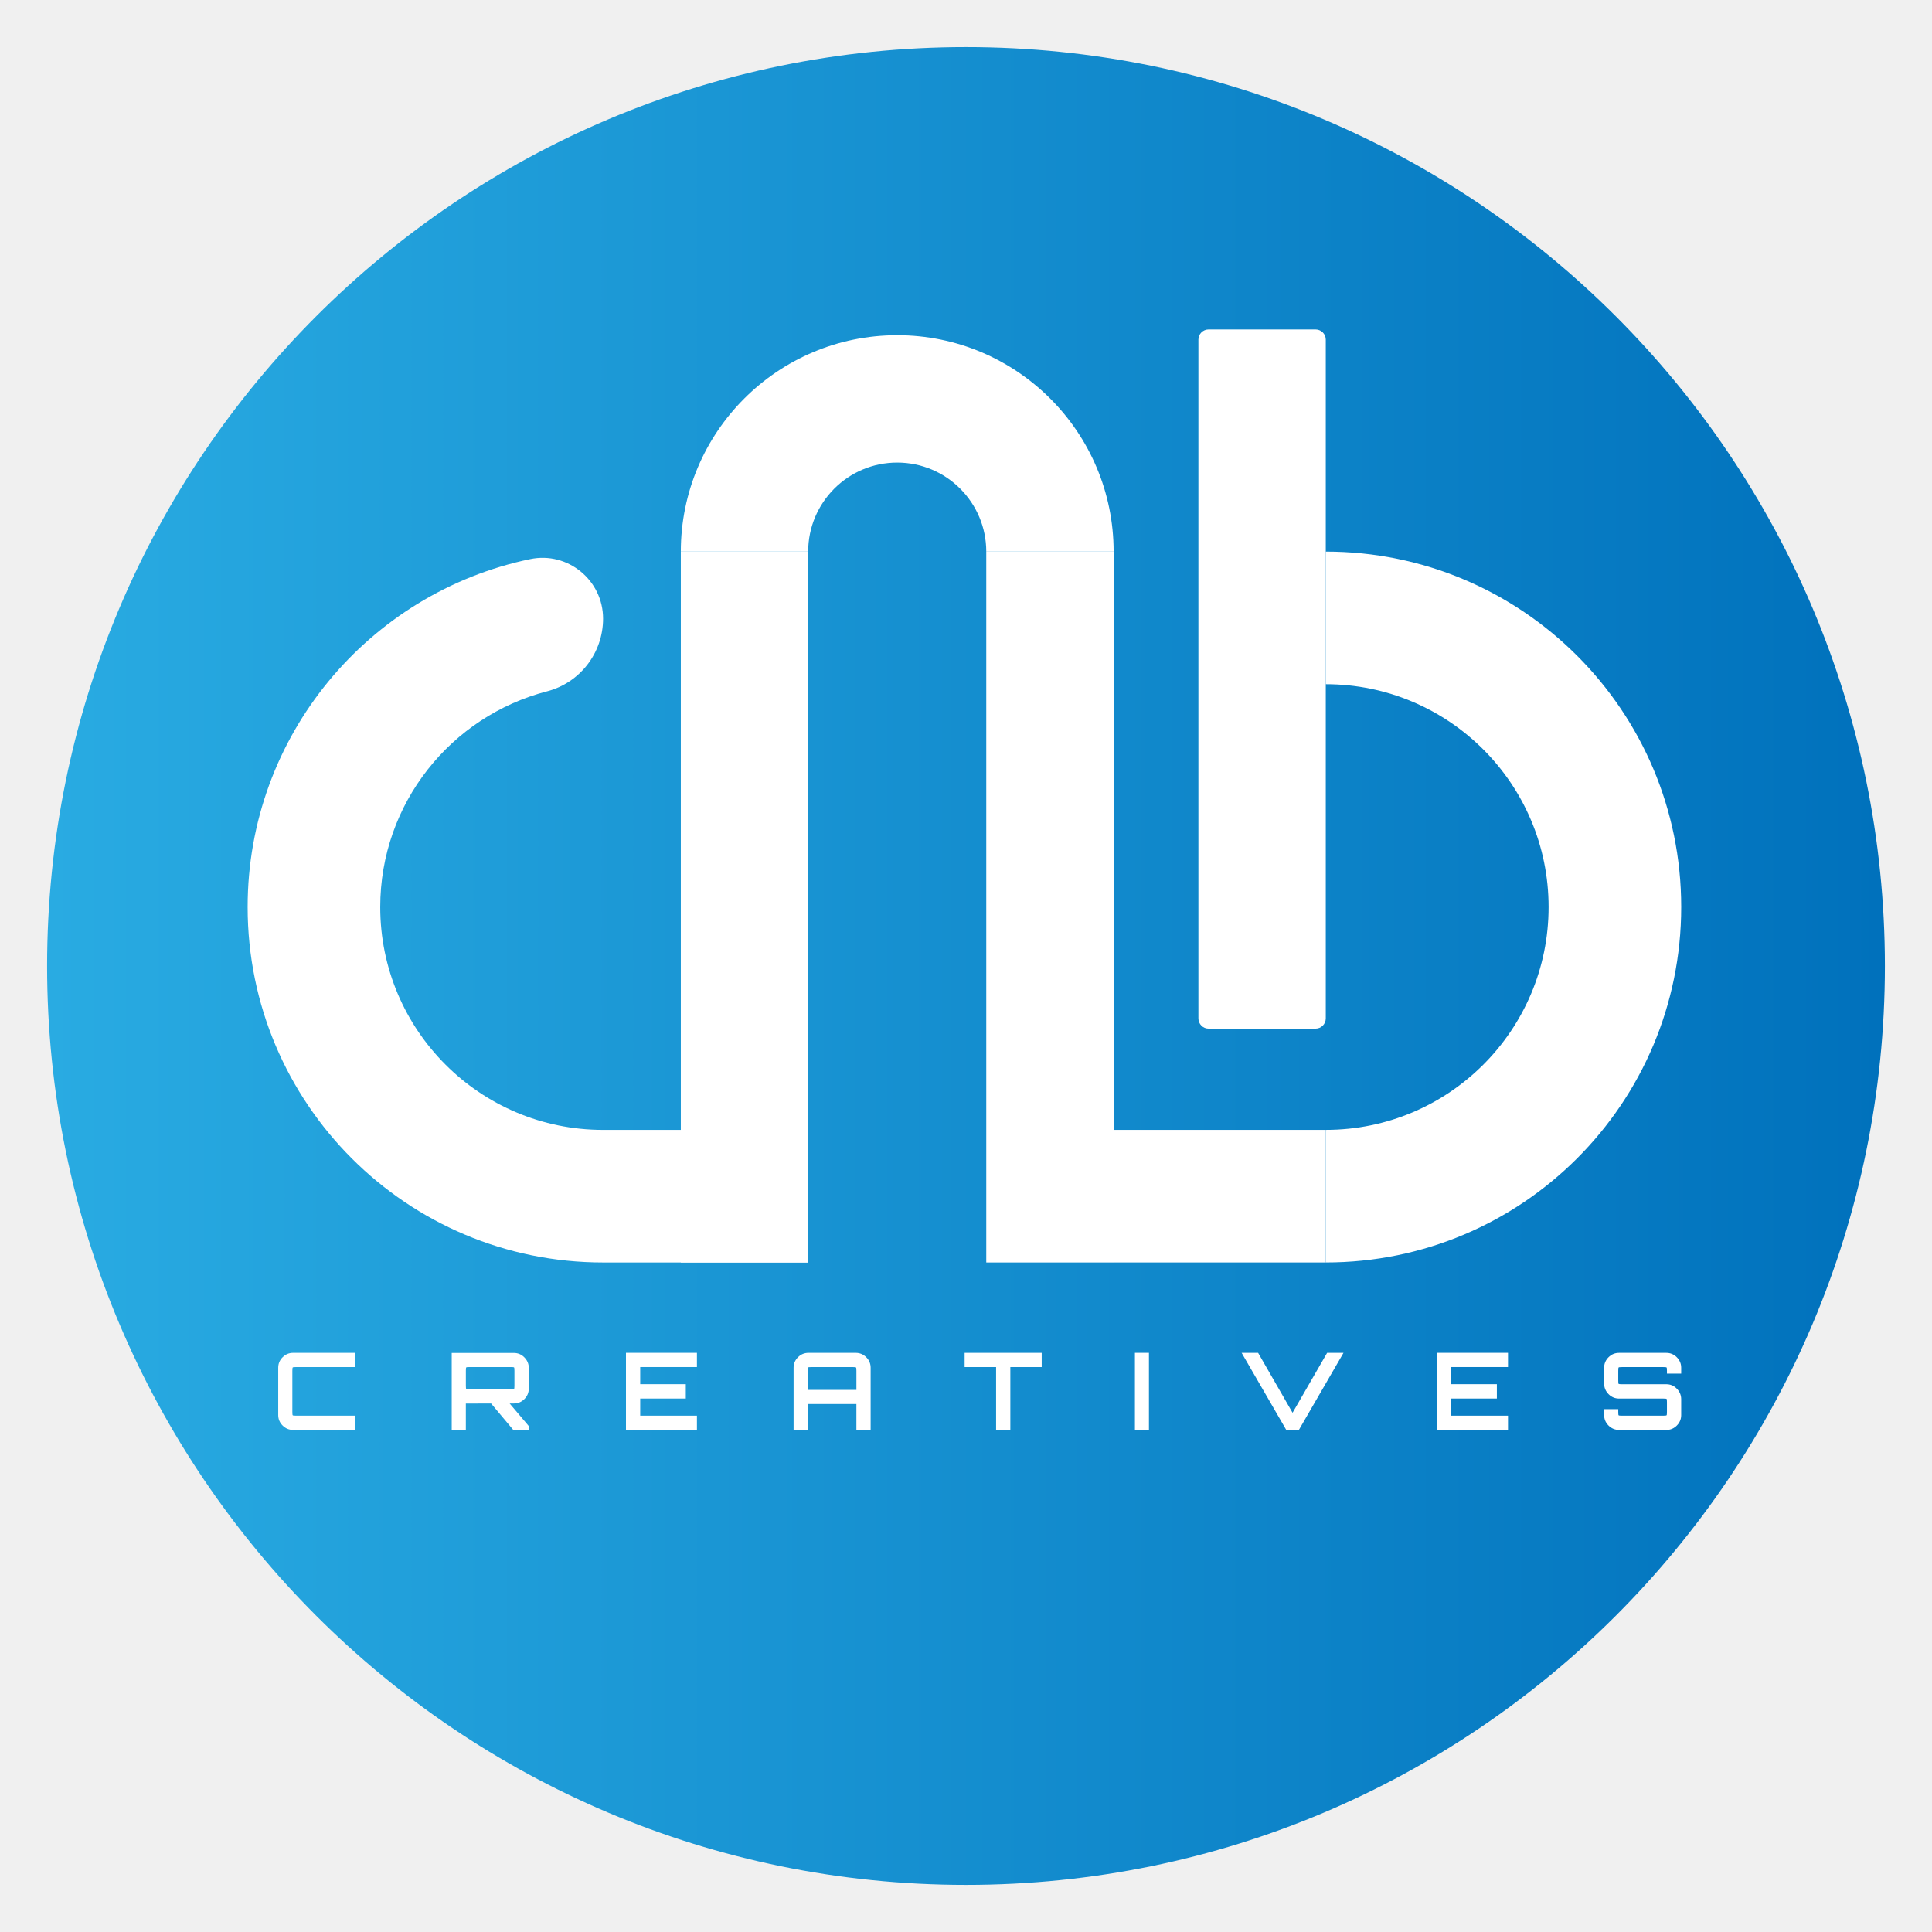
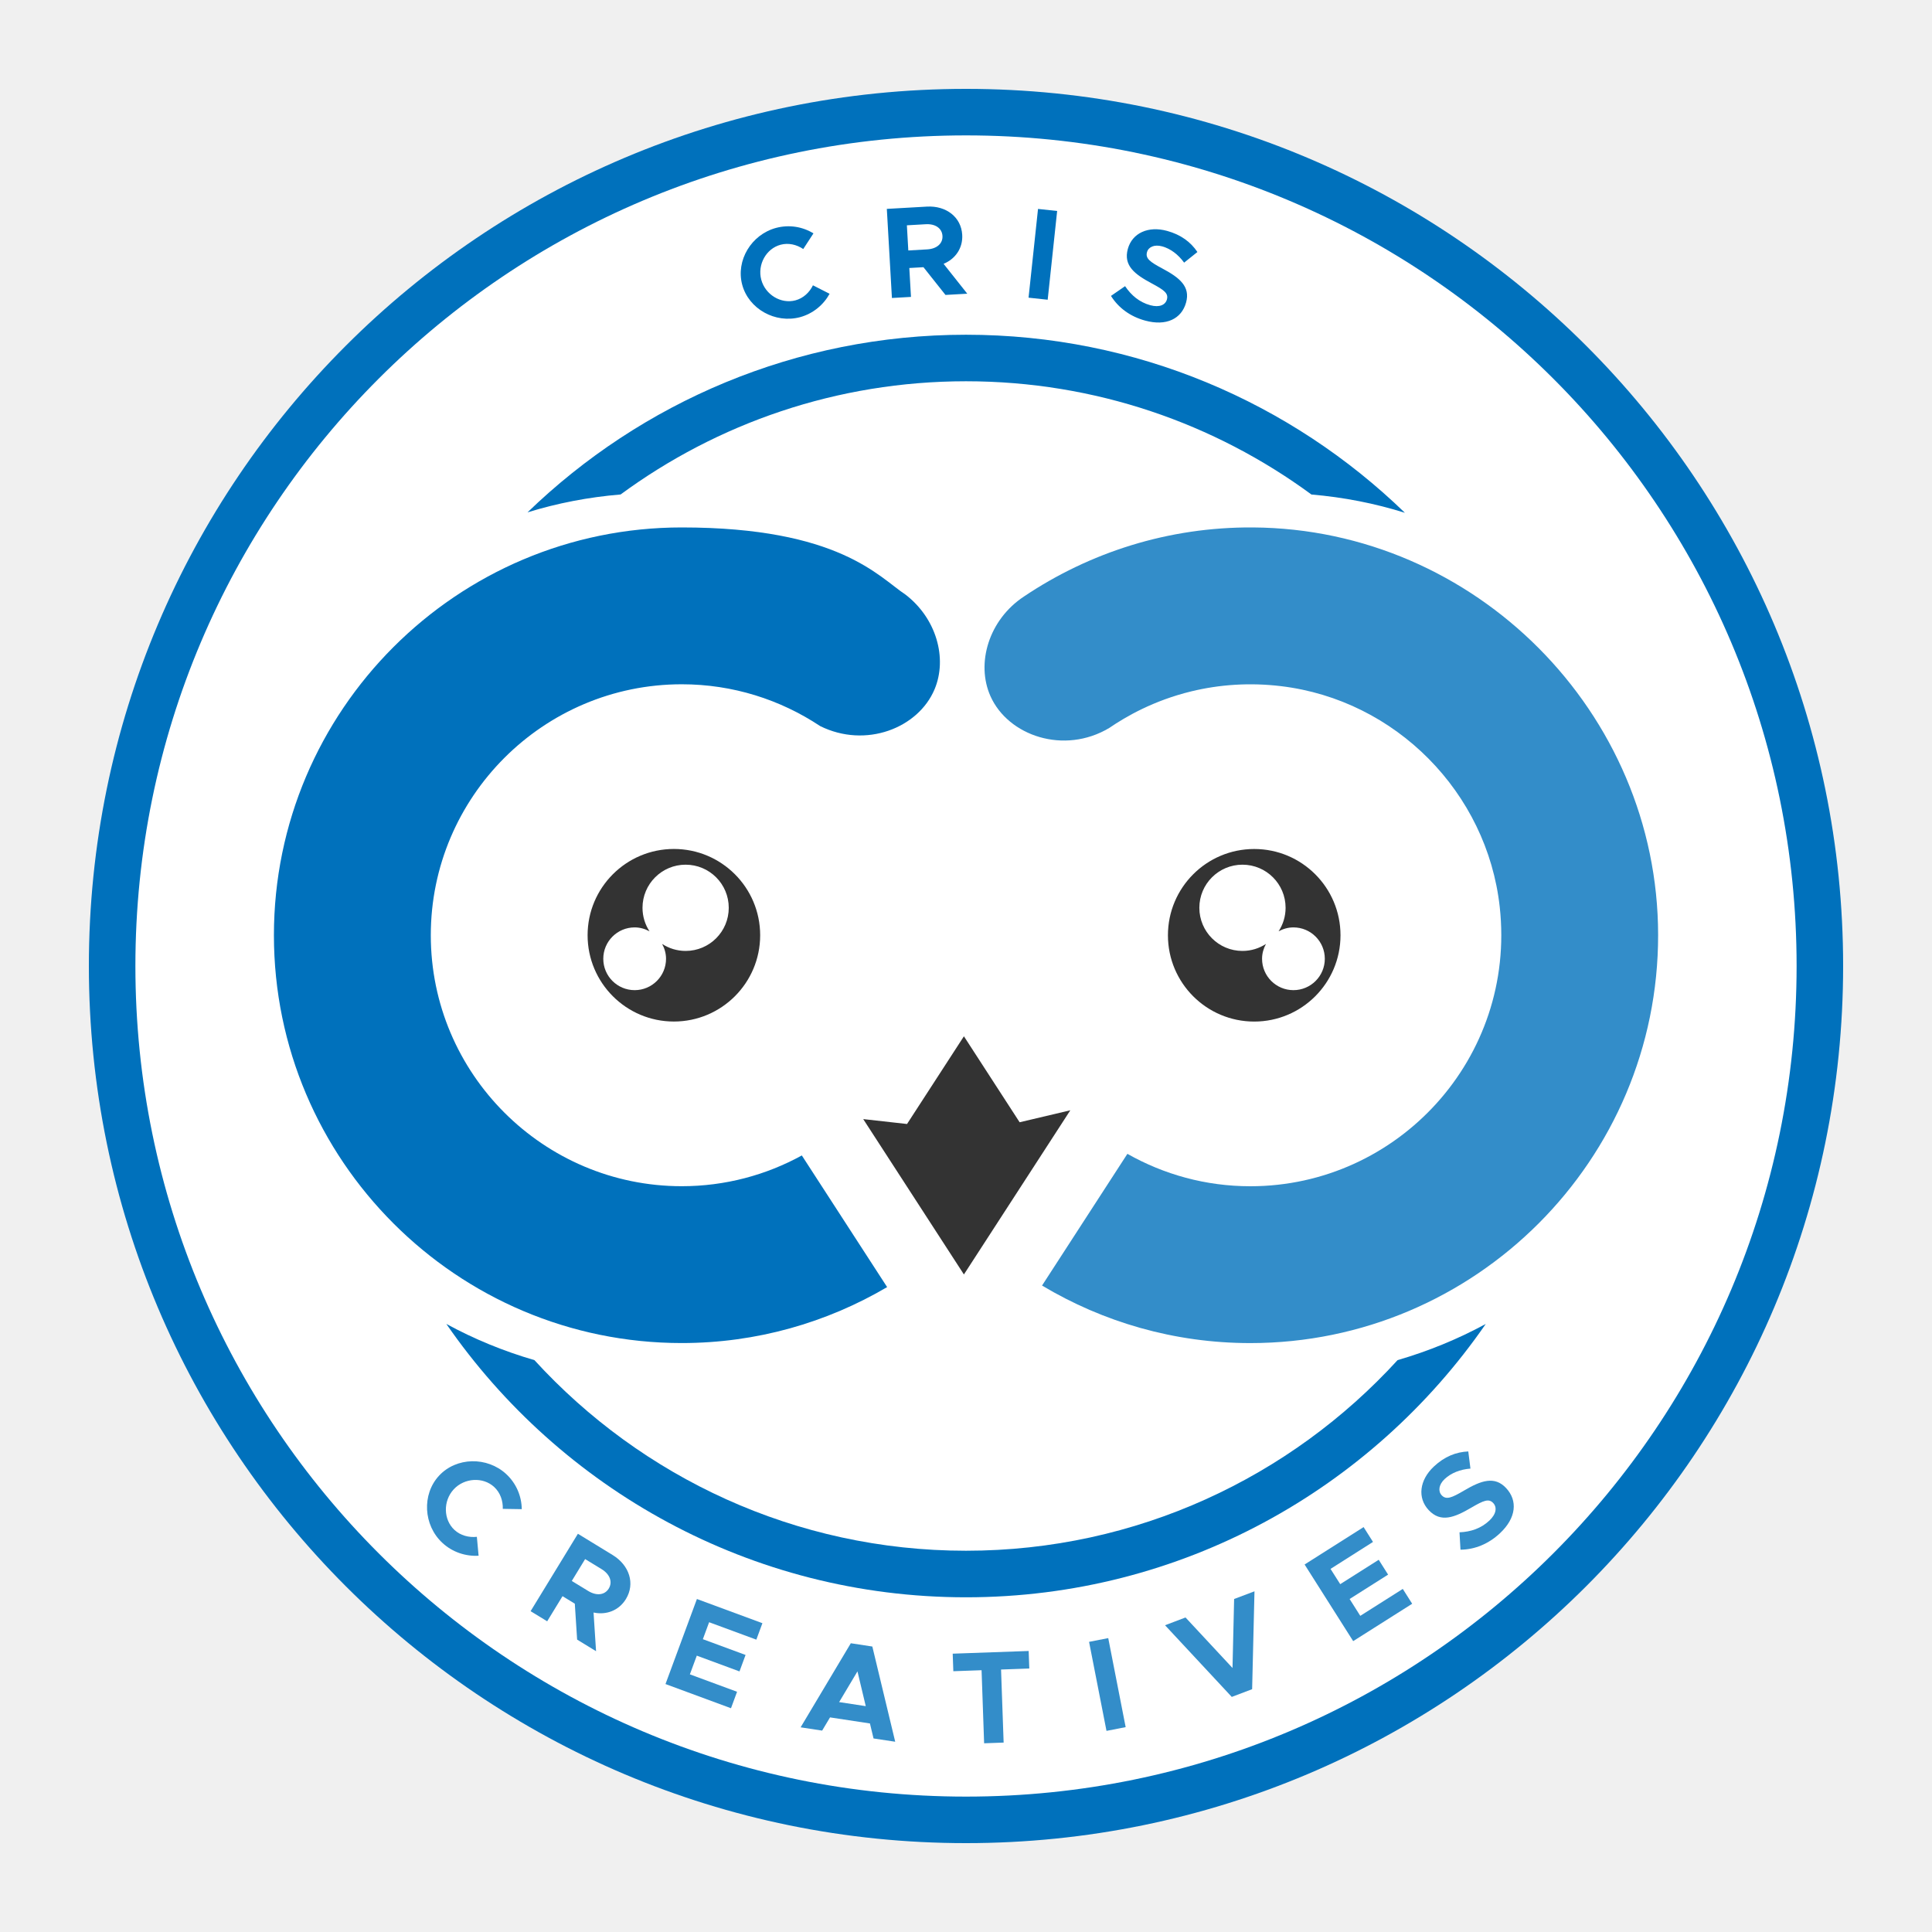
- <svg xmlns="http://www.w3.org/2000/svg" version="1.1" id="Layer_1" x="0px" y="0px" viewBox="0 0 1000 1000" style="enable-background:new 0 0 1000 1000;" xml:space="preserve">
+ <svg xmlns="http://www.w3.org/2000/svg" version="1.1" id="Layer_1" x="0px" y="0px" viewBox="0 0 500 500" style="enable-background:new 0 0 500 500;" xml:space="preserve">
  <style type="text/css">
- 	.st0{fill:url(#SVGID_1_);}
+ 	.st0{fill:#0071BC;}
	.st1{fill:#FFFFFF;}
+ 	.st2{fill:#338DC9;}
+ 	.st3{fill:#333333;}
</style>
-   <linearGradient id="SVGID_1_" gradientUnits="userSpaceOnUse" x1="24.378" y1="500" x2="975.622" y2="500">
-     <stop offset="0" style="stop-color:#29ABE2" />
-     <stop offset="1" style="stop-color:#0071BC" />
-   </linearGradient>
-   <circle class="st0" cx="500" cy="500" r="475.62" />
  <g>
-     <path class="st1" d="M801.55,469.49c0,63.7-51.64,115.33-115.33,115.33v68.63c101.6,0,183.97-82.37,183.97-183.97   c0-101.6-82.37-183.97-183.97-183.97v68.63C749.91,354.15,801.55,405.79,801.55,469.49z" />
-     <path class="st1" d="M680.95,532.41h-55.39c-2.91,0-5.27-2.36-5.27-5.27V175.8c0-2.91,2.36-5.27,5.27-5.27h55.39   c2.91,0,5.27,2.36,5.27,5.27v351.34C686.21,530.05,683.86,532.41,680.95,532.41z" />
-     <rect x="510.49" y="285.52" class="st1" width="65.92" height="367.94" />
-     <path class="st1" d="M312.14,584.83L312.14,584.83c-63.7-0.01-115.33-51.64-115.33-115.34c0-53.67,36.66-98.79,86.32-111.65   c17.12-4.44,29.02-19.96,29.02-37.64v0c0-19.87-18.26-34.86-37.71-30.81c-83.51,17.4-146.26,91.42-146.26,180.1   c0,101.6,82.37,183.97,183.97,183.97h106.17v-68.63H312.14z" />
-     <rect x="597" y="564.24" transform="matrix(6.123234e-17 -1 1 6.123234e-17 12.1684 1250.453)" class="st1" width="68.63" height="109.81" />
-     <rect x="352.39" y="285.52" class="st1" width="65.92" height="367.94" />
+     <circle class="st0" cx="250" cy="250" r="227" />
+     <circle class="st1" cx="250" cy="250" r="214.96" />
    <g>
-       <path class="st1" d="M464.4,239.43c25.45,0,46.09,20.63,46.09,46.09h65.92c0-61.86-50.15-112.01-112.01-112.01    s-112.01,50.15-112.01,112.01h65.92C418.31,260.07,438.94,239.43,464.4,239.43z" />
+       <path class="st0" d="M192.08,73.68c-1.68-6.27,2.37-12.99,8.77-14.7c3.38-0.9,6.88-0.31,9.67,1.42l-2.64,4.05    c-1.7-1.15-3.82-1.66-5.87-1.11c-3.74,1-6.03,5.16-5,9.03c1.04,3.9,5.11,6.36,8.85,5.36c2.05-0.55,3.63-2.05,4.53-3.89l4.31,2.19    c-1.57,2.86-4.3,5.15-7.67,6.06C200.63,83.78,193.75,79.95,192.08,73.68z" />
+       <path class="st0" d="M244.69,76.33l-5.7-7.18l-3.66,0.21l0.43,7.48l-4.93,0.28l-1.32-23.06l10.37-0.59c5-0.28,8.88,2.73,9.14,7.29    c0.2,3.42-1.73,6.23-4.82,7.52l6.13,7.73L244.69,76.33z M235.07,64.82l4.9-0.28c2.45-0.14,4.06-1.51,3.94-3.49    s-1.86-3.16-4.31-3.02l-4.9,0.28L235.07,64.82z" />
+       <path class="st0" d="M268.64,54.07l4.95,0.53l-2.45,22.97l-4.95-0.53L268.64,54.07z" />
+       <path class="st0" d="M287.52,76.58l3.65-2.52c1.61,2.39,3.7,4.15,6.52,4.93c2.4,0.66,3.93-0.1,4.31-1.5    c0.43-1.59-0.73-2.43-3.92-4.14c-4.41-2.36-7.38-4.6-6.2-8.92c1.13-4.12,5.27-6.01,10.14-4.68c3.63,1,6.14,2.9,7.87,5.47    l-3.44,2.75c-1.54-2.13-3.54-3.62-5.68-4.21c-2.04-0.56-3.57,0.17-3.93,1.5c-0.44,1.62,0.74,2.5,3.96,4.22    c4.5,2.39,7.29,4.68,6.16,8.8c-1.17,4.25-5.15,6.18-10.59,4.69C292.54,81.93,289.46,79.69,287.52,76.58z" />
    </g>
    <g>
-       <path class="st1" d="M151.71,740.12c-2.11,0-3.92-0.76-5.43-2.27c-1.51-1.51-2.27-3.32-2.27-5.43v-24.49    c0-2.1,0.75-3.91,2.27-5.42c1.51-1.51,3.32-2.27,5.43-2.27h32.07v7.36h-30.52c-1.03,0-1.62,0.07-1.74,0.2    c-0.13,0.13-0.2,0.71-0.2,1.74v21.28c0,1.03,0.06,1.62,0.2,1.74c0.13,0.13,0.71,0.19,1.74,0.19h30.52v7.37H151.71z" />
-       <path class="st1" d="M233.81,740.12v-39.83h32.13c2.14,0,3.97,0.76,5.48,2.3c1.51,1.54,2.27,3.33,2.27,5.4v10.75    c0,2.1-0.76,3.92-2.27,5.43c-1.51,1.51-3.34,2.27-5.48,2.27h-2.16l9.86,11.63v2.05h-7.98l-11.47-13.68l-13.07,0.05v13.63H233.81z     M243.06,719.06h21.33c1,0,1.56-0.05,1.69-0.17c0.13-0.11,0.19-0.68,0.19-1.71v-7.65c0-1.03-0.06-1.62-0.19-1.74    c-0.13-0.13-0.69-0.2-1.69-0.2h-21.33c-1.03,0-1.62,0.07-1.74,0.2c-0.13,0.13-0.19,0.71-0.19,1.74v7.65c0,1.03,0.06,1.6,0.19,1.71    C241.45,719.01,242.03,719.06,243.06,719.06z" />
-       <path class="st1" d="M324,740.12v-39.89h36.73v7.36h-29.36v8.87h23.6v7.43h-23.6v8.86h29.36v7.37H324z" />
-       <path class="st1" d="M410.76,740.12v-32.19c0-2.1,0.76-3.91,2.27-5.42c1.51-1.51,3.32-2.27,5.43-2.27h24.43    c2.14,0,3.97,0.76,5.48,2.27c1.51,1.51,2.27,3.32,2.27,5.42v32.19h-7.37v-13.4h-25.21v13.4H410.76z M418.07,719.4h25.21v-9.86    c0-1.03-0.07-1.62-0.22-1.74s-0.72-0.2-1.72-0.2h-21.33c-1.03,0-1.62,0.07-1.74,0.2c-0.13,0.13-0.19,0.71-0.19,1.74V719.4z" />
-       <path class="st1" d="M515.58,740.12v-32.52h-16.29v-7.36h39.89v7.36h-16.23v32.52H515.58z" />
-       <path class="st1" d="M587.43,740.12v-39.89h7.26v39.89H587.43z" />
-       <path class="st1" d="M665.76,740.12l-23.1-39.89h8.53l17.84,31.02l17.89-31.02h8.48l-23.1,39.89H665.76z" />
-       <path class="st1" d="M743.81,740.12v-39.89h36.73v7.36h-29.36v8.87h23.6v7.43h-23.6v8.86h29.36v7.37H743.81z" />
-       <path class="st1" d="M838,740.12c-2.11,0-3.92-0.76-5.43-2.27c-1.51-1.51-2.27-3.32-2.27-5.43v-3.04h7.31v1.44    c0,1.03,0.06,1.62,0.19,1.74c0.13,0.13,0.71,0.19,1.74,0.19h21.33c1.03,0,1.62-0.06,1.74-0.19c0.13-0.13,0.2-0.71,0.2-1.74v-5.04    c0-1.03-0.06-1.6-0.2-1.72c-0.13-0.11-0.71-0.16-1.74-0.16H838c-2.11,0-3.92-0.77-5.43-2.3c-1.51-1.54-2.27-3.35-2.27-5.46v-8.2    c0-2.1,0.76-3.91,2.27-5.42c1.51-1.51,3.32-2.27,5.43-2.27h24.48c2.11,0,3.92,0.76,5.43,2.27s2.27,3.32,2.27,5.42v3.05h-7.37    v-1.44c0-1.03-0.06-1.62-0.2-1.74c-0.13-0.13-0.71-0.2-1.74-0.2h-21.33c-1.03,0-1.61,0.07-1.74,0.2    c-0.13,0.13-0.19,0.71-0.19,1.74v5.04c0,1.03,0.06,1.61,0.19,1.72c0.13,0.11,0.71,0.17,1.74,0.17h22.94c2.11,0,3.92,0.76,5.43,2.3    s2.27,3.35,2.27,5.46v8.2c0,2.11-0.76,3.92-2.27,5.43s-3.32,2.27-5.43,2.27H838z" />
+       <path class="st2" d="M113.62,381.91c4.48-4.84,12.45-4.99,17.39-0.42c2.61,2.41,3.99,5.75,4.02,9.08l-4.91-0.08    c0.07-2.08-0.64-4.18-2.22-5.65c-2.88-2.67-7.71-2.39-10.47,0.59c-2.79,3.01-2.7,7.84,0.18,10.51c1.58,1.46,3.73,2.01,5.8,1.79    l0.45,4.89c-3.3,0.2-6.76-0.9-9.36-3.32C109.56,394.74,109.14,386.75,113.62,381.91z" />
+       <path class="st2" d="M149.36,424.33l-0.6-9.3l-3.18-1.94l-3.97,6.5l-4.29-2.62l12.24-20.03l9.01,5.51    c4.34,2.66,5.84,7.41,3.42,11.38c-1.82,2.97-5.05,4.2-8.38,3.49l0.65,10.01L149.36,424.33z M147.98,409.15l4.26,2.6    c2.13,1.3,4.26,1.08,5.31-0.64c1.05-1.72,0.27-3.72-1.86-5.02l-4.26-2.6L147.98,409.15z" />
+       <path class="st2" d="M183.52,419.83l-1.62,4.39l11.05,4.08l-1.57,4.26l-11.05-4.08l-1.79,4.84l12.21,4.51l-1.57,4.26l-16.95-6.26    l8.13-22.01l16.95,6.26l-1.57,4.26L183.52,419.83z" />
+       <path class="st2" d="M225.14,446.03l-10.33-1.57l-2.04,3.42l-5.57-0.85l12.99-21.76l5.57,0.85l5.92,24.64l-5.61-0.85    L225.14,446.03z M224.06,441.55l-2.15-9l-4.74,7.95L224.06,441.55z" />
+       <path class="st2" d="M254.03,432.25l-7.31,0.26l-0.16-4.54l19.66-0.7l0.16,4.54l-7.31,0.26l0.67,18.91l-5.05,0.18L254.03,432.25z" />
+       <path class="st2" d="M281.85,424.91l4.96-0.97l4.51,23.04l-4.96,0.97L281.85,424.91z" />
+       <path class="st2" d="M324.66,411.83l-0.61,25.33l-5.27,2l-17.27-18.55l5.3-2.01l12.16,13.07l0.42-17.85L324.66,411.83z" />
+       <path class="st2" d="M344.34,406.03l2.51,3.95l9.96-6.31l2.43,3.84l-9.96,6.31l2.76,4.36l11-6.97l2.43,3.84l-15.27,9.67    l-12.57-19.83l15.27-9.68l2.43,3.84L344.34,406.03z" />
+       <path class="st2" d="M377.97,401.06l-0.25-4.5c2.93-0.12,5.57-1.01,7.73-3.04c1.84-1.73,2-3.47,0.99-4.54    c-1.15-1.22-2.49-0.66-5.67,1.2c-4.38,2.57-7.91,3.96-11.02,0.64c-2.97-3.16-2.41-7.76,1.32-11.27c2.79-2.62,5.77-3.78,8.92-3.92    l0.56,4.44c-2.67,0.2-5.01,1.15-6.66,2.69c-1.57,1.47-1.74,3.18-0.79,4.21c1.17,1.24,2.56,0.69,5.77-1.2    c4.46-2.64,7.93-3.83,10.9-0.67c3.06,3.26,2.63,7.74-1.55,11.67C385.27,399.55,381.69,401.03,377.97,401.06z" />
+     </g>
+     <path class="st3" d="M324.59,219.72c-12.33,0-22.33,10-22.33,22.33c0,12.33,10,22.33,22.33,22.33c12.33,0,22.33-10,22.33-22.33   C346.92,229.71,336.92,219.72,324.59,219.72z M334.74,256.25c-4.48,0-8.12-3.63-8.12-8.12c0-1.4,0.39-2.69,1.01-3.84   c-1.75,1.14-3.84,1.81-6.08,1.81c-6.17,0-11.16-5-11.16-11.16c0-6.17,5-11.16,11.16-11.16c6.17,0,11.16,5,11.16,11.16   c0,2.24-0.67,4.33-1.81,6.08c1.15-0.62,2.44-1.01,3.84-1.01c4.48,0,8.12,3.63,8.12,8.12C342.86,252.62,339.22,256.25,334.74,256.25   z" />
+     <path class="st3" d="M152.07,242.04c0,12.33,10,22.33,22.33,22.33c12.33,0,22.33-10,22.33-22.33c0-12.33-10-22.33-22.33-22.33   C162.07,219.72,152.07,229.71,152.07,242.04z M156.13,248.13c0-4.48,3.63-8.12,8.12-8.12c1.4,0,2.69,0.39,3.84,1.01   c-1.14-1.75-1.81-3.84-1.81-6.08c0-6.17,5-11.16,11.16-11.16c6.17,0,11.16,5,11.16,11.16c0,6.17-5,11.16-11.16,11.16   c-2.24,0-4.33-0.67-6.08-1.81c0.62,1.15,1.01,2.44,1.01,3.84c0,4.48-3.63,8.12-8.12,8.12S156.13,252.62,156.13,248.13z" />
+     <g>
+       <path class="st3" d="M277,287.34c-4.37,1.03-8.75,2.06-13.12,3.1l-14.42-22.25l-14.72,22.7c-3.78-0.42-7.56-0.85-11.34-1.27    l26.06,40.21L277,287.34z" />
+     </g>
+     <path class="st0" d="M176.43,136.5c-58.2,0-105.54,47.35-105.54,105.54s47.35,105.54,105.54,105.54c19.39,0,37.54-5.3,53.16-14.48   l-22.08-34.07c-9.23,5.07-19.82,7.96-31.07,7.96c-35.81,0-64.95-29.14-64.95-64.95c0-35.81,29.14-64.95,64.95-64.95   c13.23,0,25.53,3.99,35.8,10.81c11.81,5.86,25.4,0.55,29.63-9.52c3.37-8.04,0.46-18.38-7.56-24.52   C227.45,149.35,217.17,136.5,176.43,136.5z" />
+     <path class="st2" d="M324.24,136.5c-21.92-0.14-42.28,6.49-59.22,17.86c-9.16,6.03-12.48,17.35-8.68,25.83   c4.59,10.25,19.05,15.19,30.74,8.2c4.3-2.94,11.48-7.1,21.24-9.47c7.34-1.78,15.16-2.31,23.24-1.34   c29.63,3.57,53.3,27.48,56.57,57.14c4.3,39.08-26.32,72.28-64.55,72.28c-11.56,0-22.4-3.06-31.81-8.39l-22.09,34.09   c15.79,9.44,34.21,14.89,53.9,14.89c58.23,0,105.6-47.4,105.54-105.64C429.07,184.38,381.8,136.86,324.24,136.5z" />
+     <g>
+       <path class="st0" d="M160.61,127.97c25.06-18.41,55.98-29.3,89.39-29.3c33.42,0,64.34,10.9,89.4,29.31    c8.34,0.71,16.44,2.3,24.19,4.73C334.17,104.2,294.1,86.63,250,86.63c-44.05,0-84.07,17.53-113.48,45.97    C144.23,130.22,152.3,128.66,160.61,127.97z" />
+       <path class="st0" d="M361.69,352C334,382.3,294.18,401.33,250,401.33c-44.18,0-84-19.04-111.69-49.33    c-7.99-2.32-15.63-5.46-22.8-9.37c29.5,42.7,78.78,70.75,134.5,70.75c55.71,0,105-28.04,134.5-70.74    C377.33,346.54,369.68,349.68,361.69,352z" />
    </g>
  </g>
</svg>
